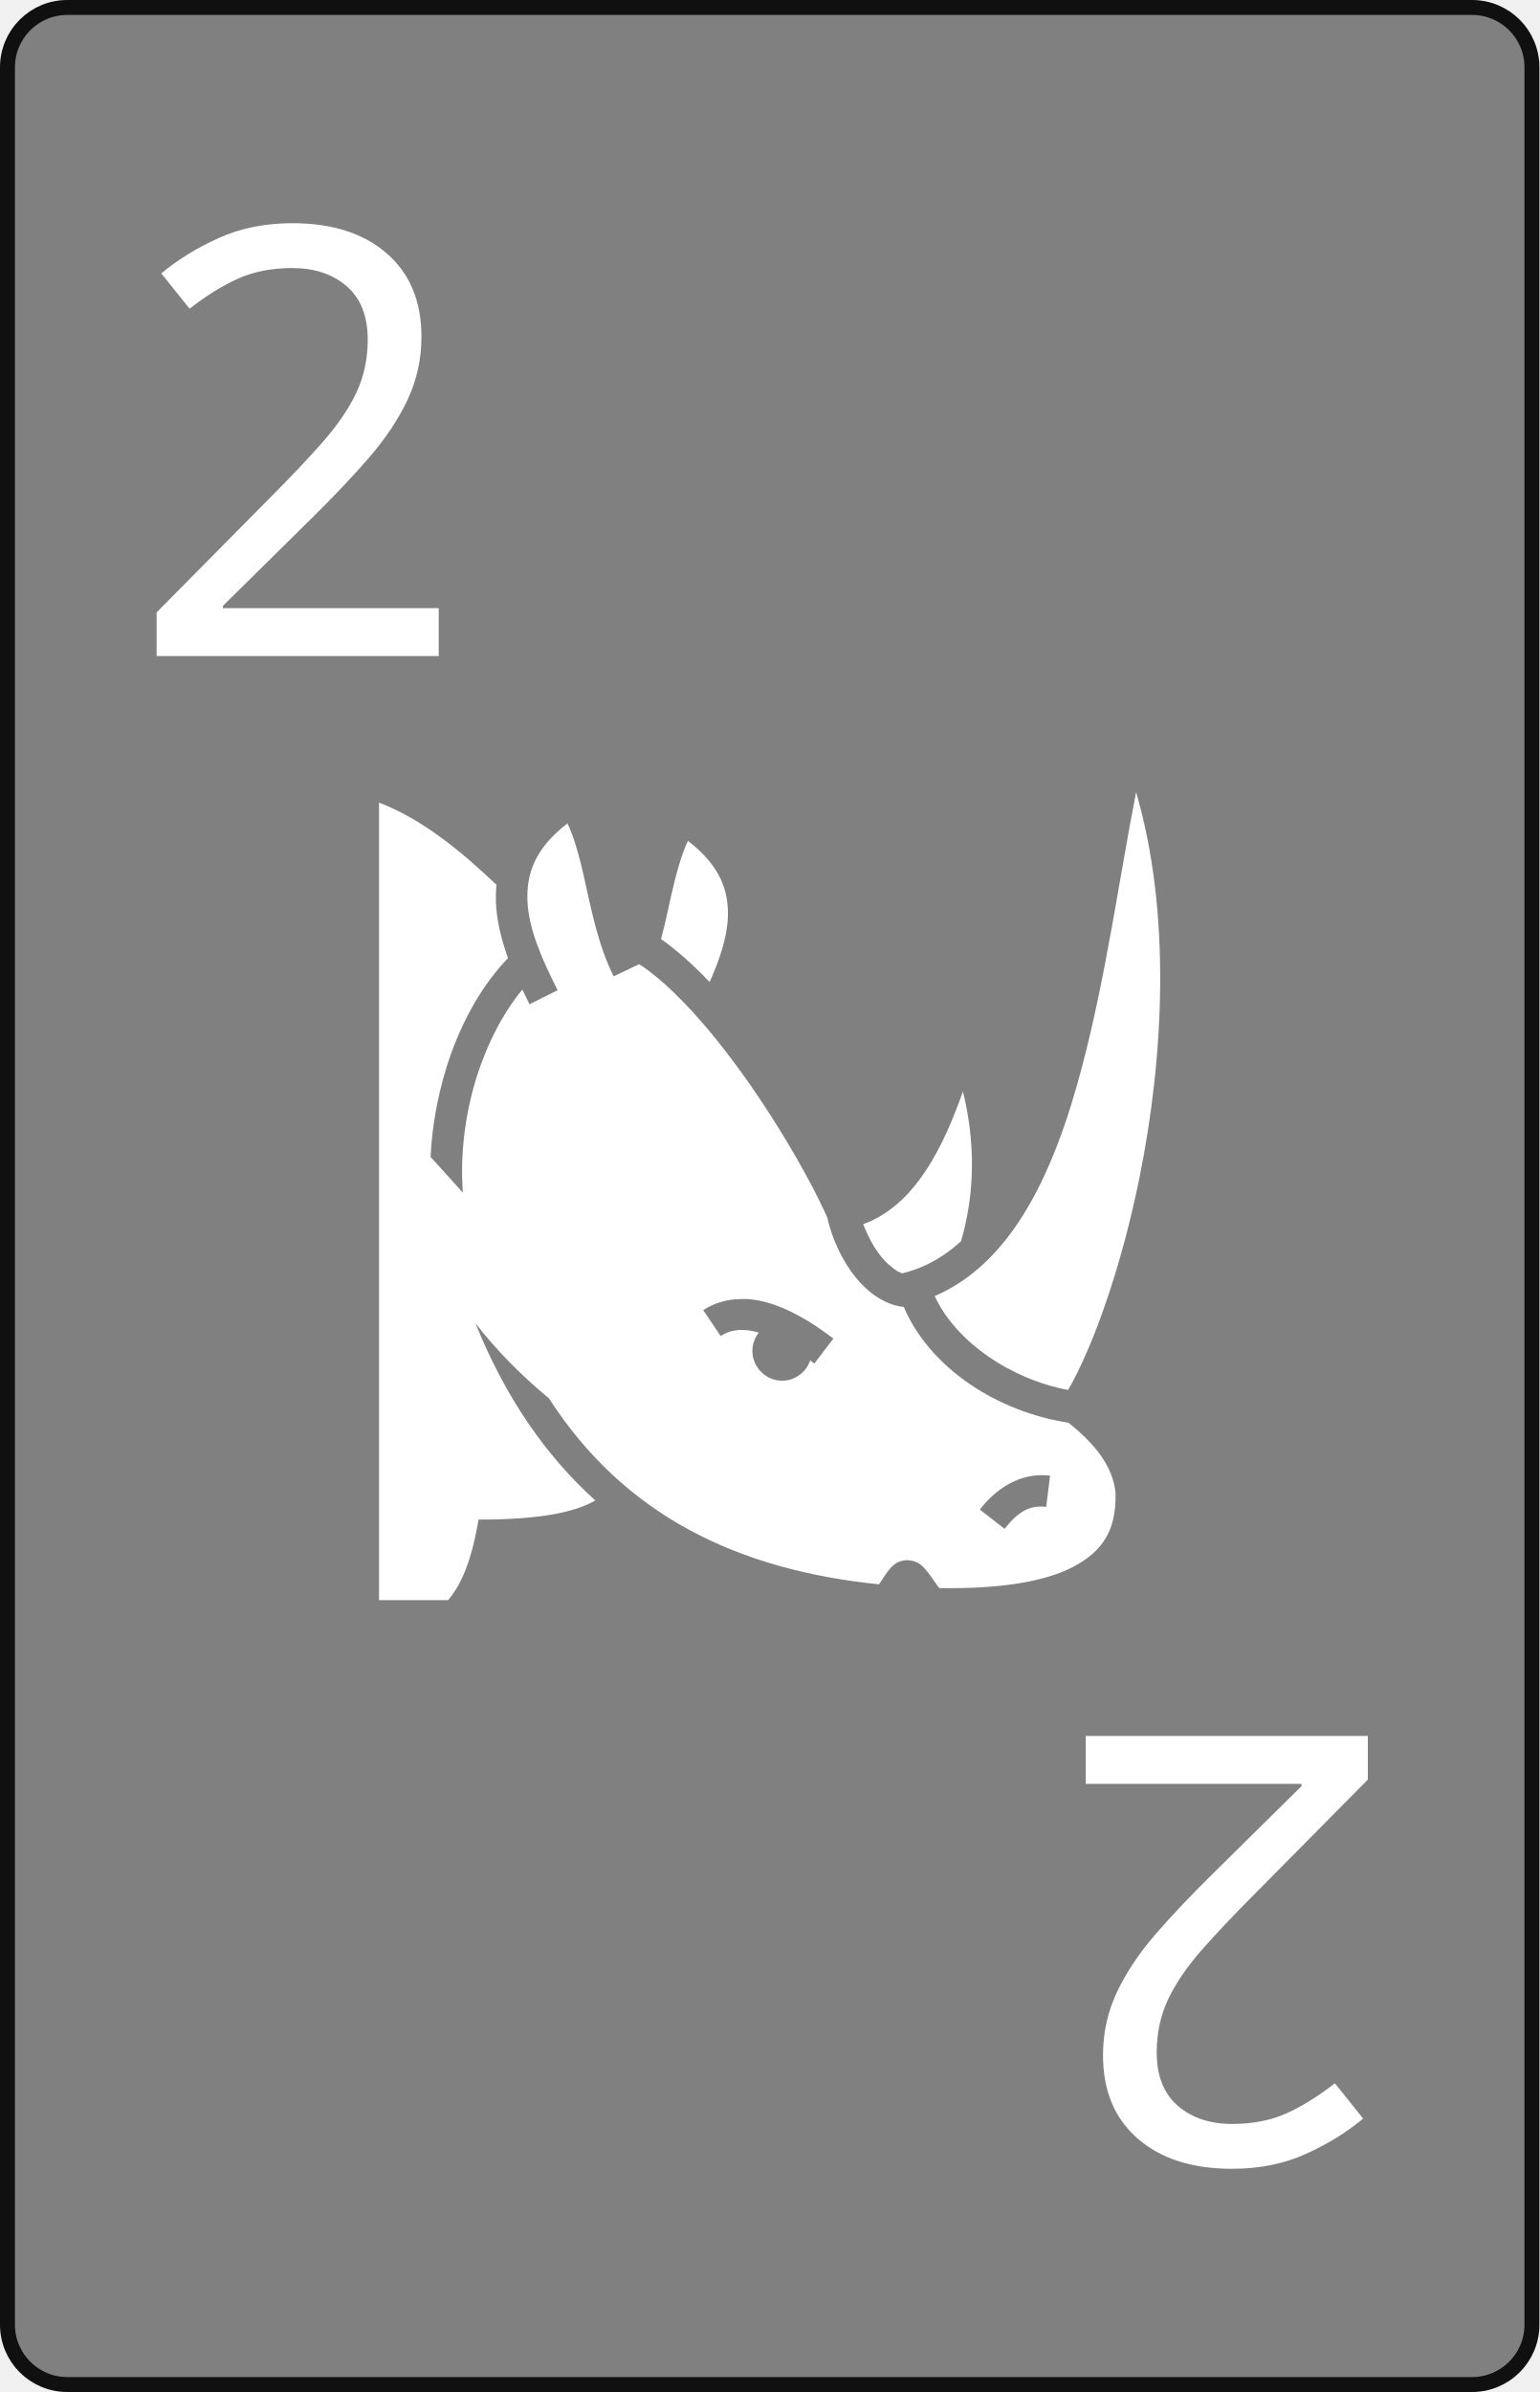
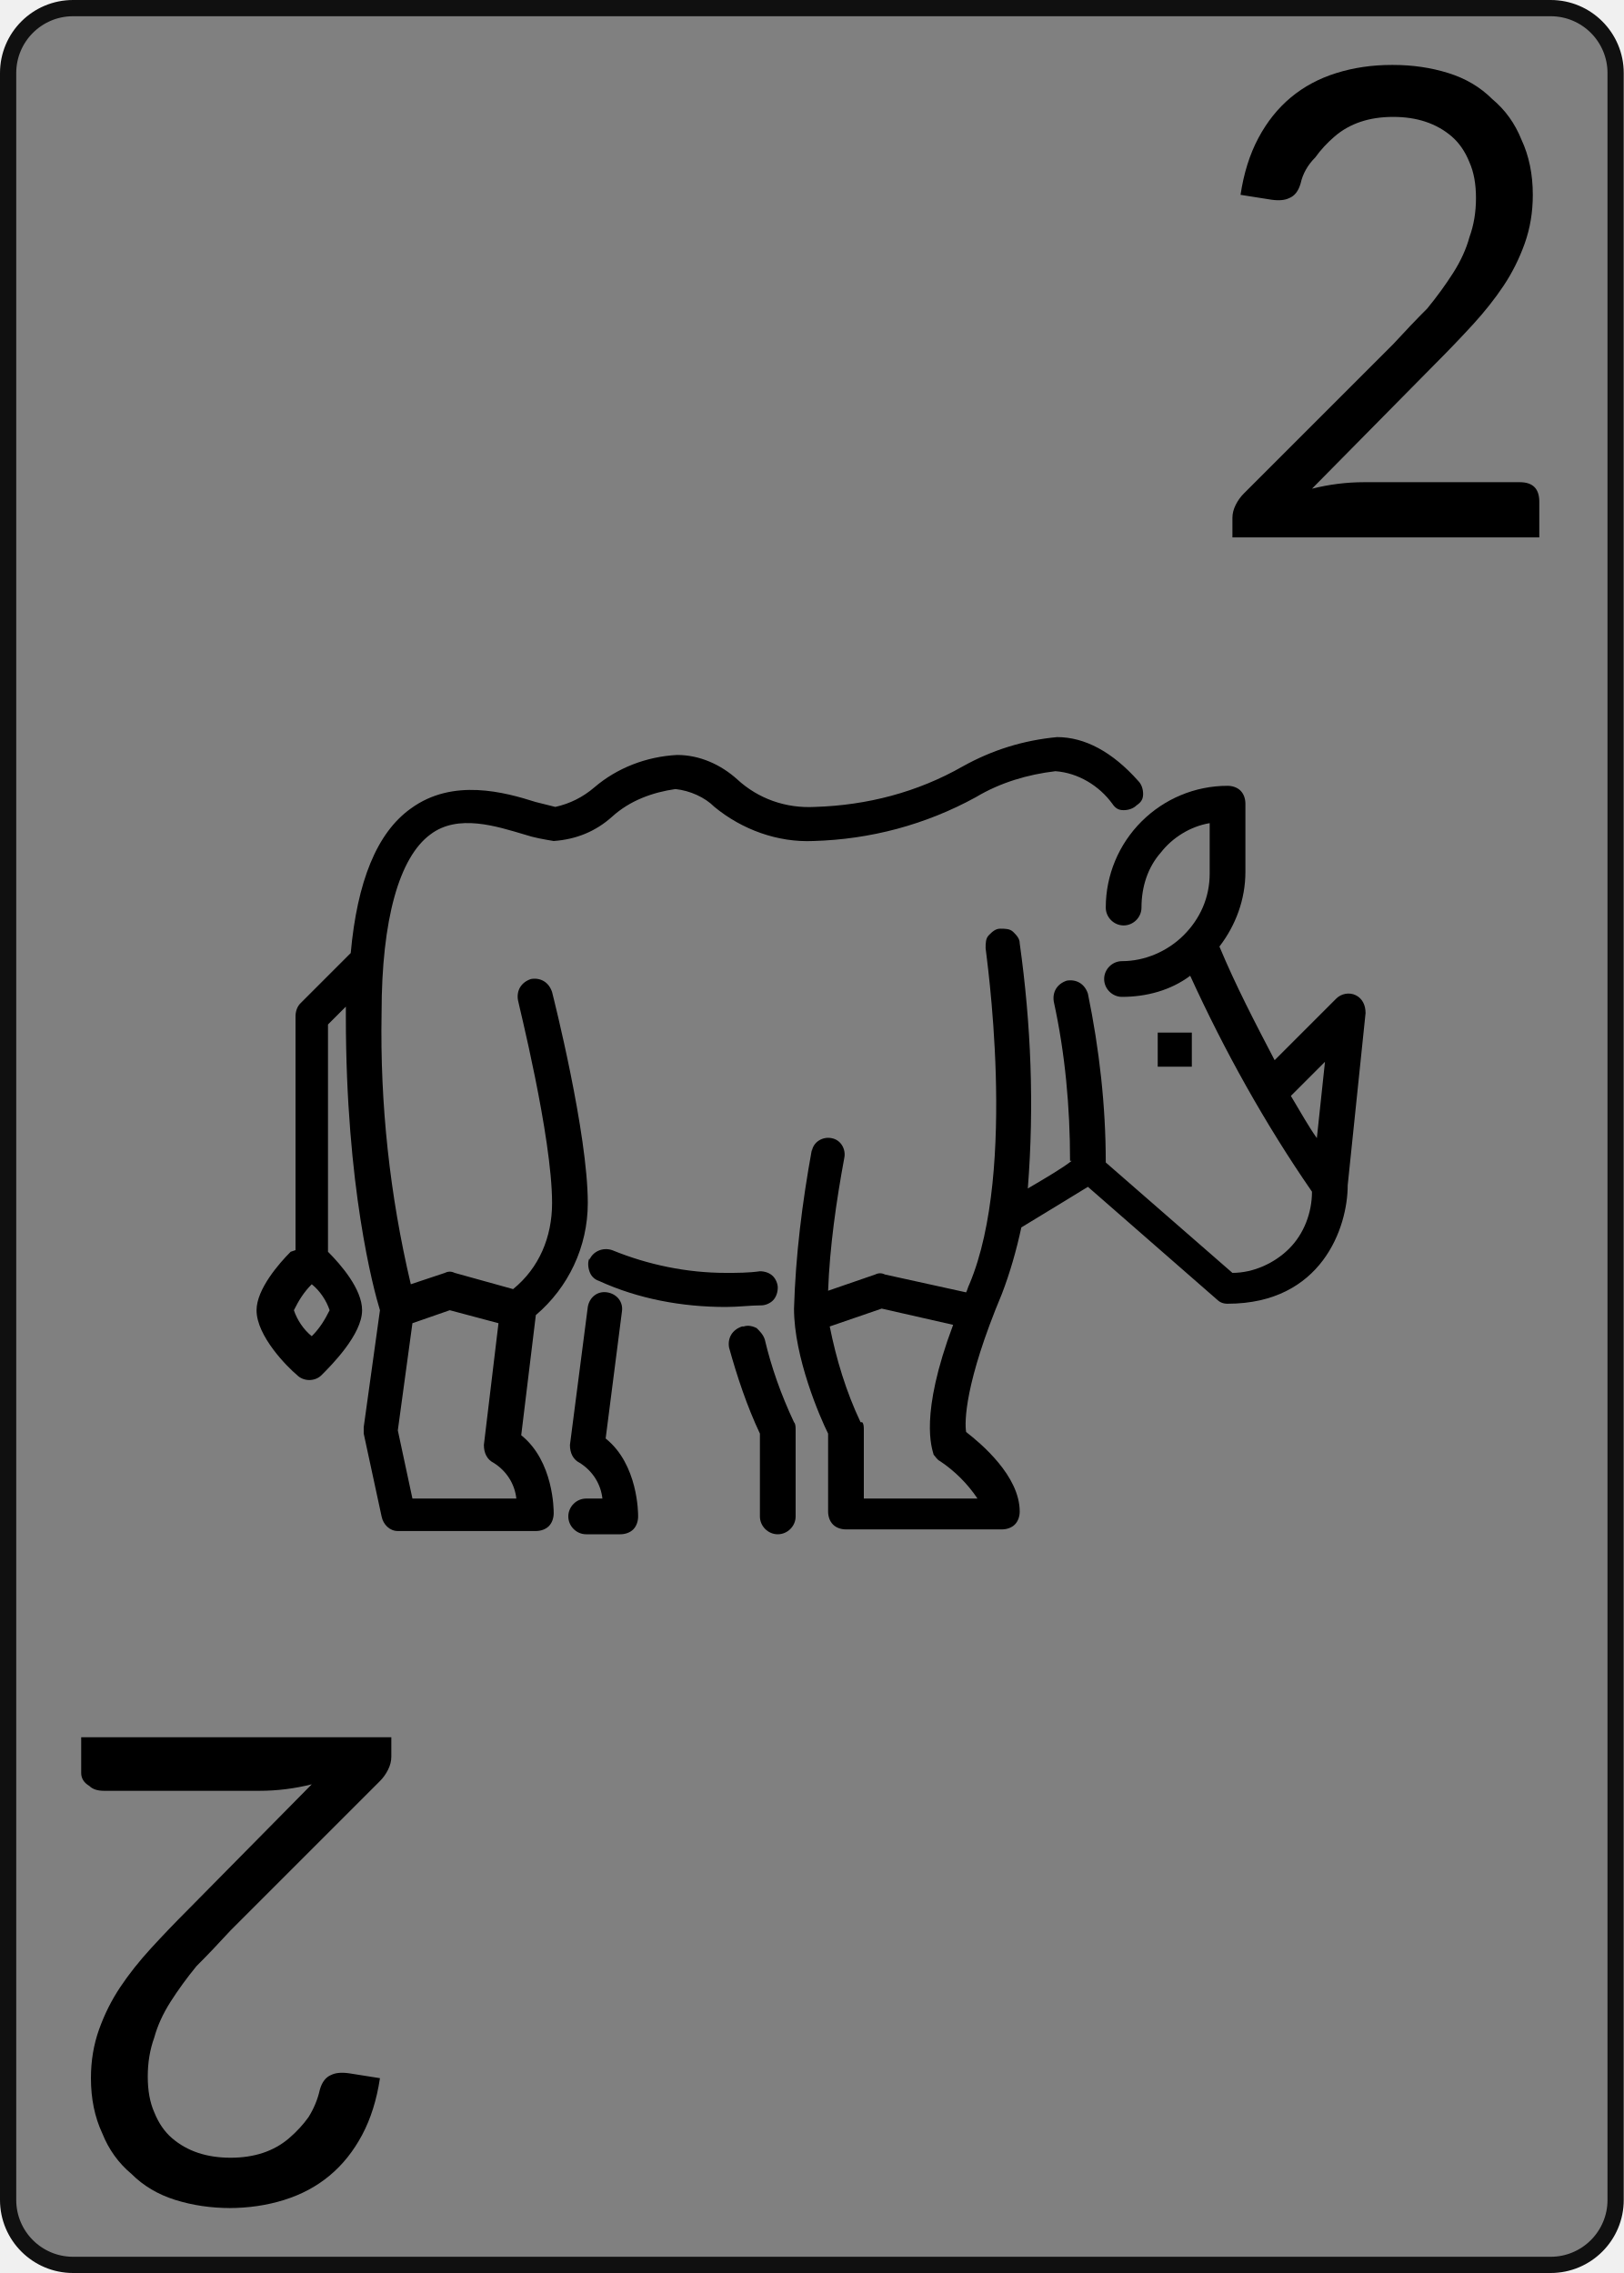
- <svg xmlns="http://www.w3.org/2000/svg" width="103px" height="160px" viewbox="0 0 103 160">
-   <rect x="0.5" y="0.5" width="102px" height="159px" rx="4px" ry="4px" style="fill:#808080;stroke-width:1px;stroke:#101010" />
-   <g transform="translate(20,30)">
-     <text text-anchor="middle" style="dominant-baseline:middle;font:40px sans-serif;fill:#ffffff">2</text>
+ <svg xmlns="http://www.w3.org/2000/svg" width="100px" height="140px" viewbox="0 0 100 140">
+   <rect x="0.5" y="0.5" width="99px" height="139px" rx="4px" ry="4px" style="fill:#808080;stroke-width:1px;stroke:#101010" />
+   <g id="rhino">
+     <path style="fill:#000000;stroke:none" d="m 36.2,92.3 h 0.9 c -0.1,-0.9 -0.6,-1.7 -1.4,-2.2 -0.4,-0.2 -0.6,-0.6 -0.6,-1.1 l 1.1,-8.5 c 0.1,-0.6 0.6,-1.0 1.2,-0.9 0.6,0.1 1.0,0.6 0.9,1.2 l -1.0,7.8 c 2.0,1.6 2.0,4.6 2.0,4.8 0,0.3 -0.1,0.6 -0.3,0.8 -0.2,0.2 -0.5,0.3 -0.8,0.3 h -2.1 c -0.6,0 -1.1,-0.5 -1.1,-1.1 0,-0.6 0.5,-1.1 1.1,-1.1 z" />
+     <path style="fill:#000000;stroke:none" d="m 45.8,81.7 c 0.3,-0.1 0.6,0 0.8,0.1 0.2,0.2 0.4,0.4 0.5,0.7 0.4,1.7 1.0,3.4 1.8,5.1 0.1,0.1 0.1,0.3 0.1,0.5 v 5.3 c 0,0.6 -0.5,1.1 -1.1,1.1 -0.6,0 -1.1,-0.5 -1.1,-1.1 v -5.1 c -0.8,-1.7 -1.4,-3.5 -1.9,-5.3 -0.1,-0.6 0.2,-1.1 0.8,-1.3 z" />
+     <path style="fill:#000000;stroke:none" d="m 36.3,77.6 c 0.2,-0.5 0.8,-0.8 1.4,-0.6 2.2,0.9 4.6,1.4 7.0,1.4 0.7,0 1.4,0 2.1,-0.1 0.3,0 0.6,0.1 0.8,0.3 0.2,0.2 0.3,0.5 0.3,0.7 0,0.3 -0.1,0.6 -0.3,0.8 -0.2,0.2 -0.5,0.3 -0.7,0.3 -0.7,0 -1.4,0.1 -2.2,0.1 -2.7,0 -5.4,-0.5 -7.8,-1.6 -0.3,-0.1 -0.5,-0.3 -0.6,-0.6 -0.1,-0.3 -0.1,-0.6 0,-0.8 z" />
+     <path style="fill:#000000;stroke:none" d="m 50.0,70.9 c 0.1,-0.6 0.7,-0.9 1.2,-0.8 0.6,0.1 0.9,0.7 0.8,1.2 -0.5,2.7 -0.9,5.5 -1.0,8.2 L 53.9,78.5 c 0.2,-0.1 0.4,-0.1 0.6,0 l 5.0,1.1 c 0.1,-0.2 0.1,-0.3 0.2,-0.5 3.0,-7.1 1.0,-20.5 1.0,-20.7 v 0 c 0,-0.3 0,-0.6 0.2,-0.8 0.2,-0.2 0.4,-0.4 0.7,-0.4 0.3,0 0.6,0 0.8,0.2 0.2,0.2 0.4,0.4 0.4,0.7 0.7,5.0 0.9,10.0 0.5,15.1 1.2,-0.7 2.2,-1.3 2.7,-1.7 H 65.9 c 0,-3.3 -0.3,-6.6 -1.0,-9.8 -0.1,-0.6 0.2,-1.1 0.8,-1.3 0.6,-0.1 1.1,0.2 1.3,0.8 0.7,3.4 1.1,6.9 1.1,10.4 l 7.8,6.8 c 1.3,0 2.6,-0.6 3.5,-1.5 0.9,-0.9 1.4,-2.2 1.4,-3.5 -2.9,-4.2 -5.4,-8.7 -7.5,-13.3 -1.2,0.9 -2.7,1.3 -4.2,1.3 -0.6,0 -1.1,-0.5 -1.1,-1.1 0,-0.6 0.5,-1.1 1.1,-1.1 1.4,0 2.8,-0.6 3.8,-1.6 1.0,-1.0 1.6,-2.3 1.6,-3.8 v -3.1 c -1.2,0.2 -2.3,0.9 -3.0,1.8 -0.8,0.9 -1.2,2.1 -1.2,3.4 0,0.6 -0.5,1.1 -1.1,1.1 -0.6,0 -1.1,-0.5 -1.1,-1.1 0,-2.0 0.8,-3.9 2.2,-5.3 1.4,-1.4 3.3,-2.2 5.3,-2.2 0.3,0 0.6,0.1 0.8,0.3 0.2,0.2 0.3,0.5 0.3,0.8 v 4.2 c 0,1.7 -0.6,3.3 -1.6,4.6 1.0,2.4 2.2,4.7 3.4,7.0 l 3.8,-3.8 c 0.3,-0.3 0.8,-0.4 1.2,-0.2 0.4,0.2 0.6,0.6 0.6,1.1 l -1.1,10.6 c 0,2.6 -1.6,7.3 -7.4,7.3 -0.3,0 -0.5,-0.1 -0.7,-0.3 l -7.9,-6.9 c -0.8,0.5 -2.3,1.4 -4.1,2.5 -0.3,1.4 -0.7,2.8 -1.2,4.1 -2.3,5.5 -2.3,7.9 -2.2,8.5 0.9,0.7 3.3,2.7 3.3,4.9 v 0 c 0,0.3 -0.1,0.6 -0.3,0.8 -0.2,0.2 -0.5,0.3 -0.8,0.3 h -9.6 c -0.3,0 -0.6,-0.1 -0.8,-0.3 -0.2,-0.2 -0.3,-0.5 -0.3,-0.8 V 88.3 c -0.5,-1.0 -2.1,-4.7 -2.1,-7.7 0.1,-3.3 0.5,-6.5 1.1,-9.8 z m 29.5,-3.4 c 0.6,1.0 1.1,1.9 1.6,2.6 l 0.5,-4.7 z M 53.1,87.6 c 0.1,0.1 0.1,0.3 0.1,0.5 v 4.2 H 60.2 C 59.6,91.4 58.8,90.6 57.9,90.0 57.7,89.9 57.6,89.7 57.5,89.6 57.4,89.2 56.6,87.2 58.7,81.6 l -4.4,-1.0 -3.2,1.1 c 0.4,2.0 1.0,4.0 1.9,5.9 z" />
+     <path style="fill:#000000;stroke:none" d="M 18.2,77.0 V 62.6 c 0,-0.3 0.1,-0.6 0.3,-0.8 l 3.1,-3.1 c 0.4,-4.4 1.6,-7.4 3.7,-8.9 2.6,-1.9 5.8,-1.0 7.7,-0.4 v 0 c 0.4,0.1 0.8,0.2 1.2,0.3 0.9,-0.2 1.7,-0.6 2.4,-1.2 1.4,-1.2 3.2,-1.9 5.1,-2.0 1.4,0 2.7,0.6 3.7,1.5 1.3,1.2 3.0,1.8 4.8,1.7 3.2,-0.1 6.3,-0.9 9.1,-2.5 1.8,-1.0 3.7,-1.6 5.8,-1.8 1.7,0 3.4,0.9 5.0,2.7 0.2,0.2 0.3,0.5 0.3,0.8 0,0.3 -0.1,0.5 -0.4,0.7 -0.2,0.2 -0.5,0.3 -0.8,0.3 -0.3,0 -0.5,-0.1 -0.7,-0.4 -0.8,-1.1 -2.1,-1.9 -3.5,-2.0 -1.7,0.2 -3.4,0.7 -4.9,1.6 -3.1,1.7 -6.5,2.6 -10.0,2.7 -2.2,0.1 -4.4,-0.7 -6.1,-2.1 -0.6,-0.6 -1.5,-1.0 -2.4,-1.1 -1.4,0.2 -2.8,0.7 -3.9,1.7 -1.0,0.9 -2.2,1.4 -3.6,1.5 -0.6,-0.1 -1.2,-0.2 -1.8,-0.4 -1.7,-0.5 -4.1,-1.3 -5.8,0 -1.9,1.4 -3.0,5.2 -3.0,11.0 -0.1,5.6 0.5,11.2 1.8,16.7 l 2.1,-0.7 v 0 c 0.2,-0.1 0.4,-0.1 0.6,0 l 3.6,1.0 v 0 c 1.6,-1.3 2.4,-3.2 2.4,-5.3 0,-4.1 -2.1,-12.4 -2.1,-12.5 -0.1,-0.6 0.2,-1.1 0.8,-1.3 0.6,-0.1 1.1,0.2 1.3,0.8 0.1,0.4 2.2,8.7 2.2,13.0 0,2.7 -1.2,5.2 -3.2,6.9 l -0.9,7.4 c 2.0,1.6 2.0,4.6 2.0,4.8 0,0.3 -0.1,0.6 -0.3,0.8 -0.2,0.2 -0.5,0.3 -0.8,0.3 h -8.5 c -0.5,0 -0.9,-0.4 -1.0,-0.9 L 22.4,88.3 c 0,-0.1 0,-0.2 0,-0.4 l 1.0,-7.2 c -0.4,-1.3 -2.1,-7.6 -2.1,-18.1 0,-0.2 0,-0.4 0,-0.6 l -1.1,1.1 v 14.0 c 0.8,0.8 2.1,2.3 2.1,3.6 0,1.5 -1.9,3.4 -2.5,4.0 -0.4,0.4 -1.1,0.4 -1.5,0 -0.6,-0.5 -2.5,-2.4 -2.5,-4.0 0,-1.3 1.4,-2.9 2.1,-3.6 z m 7.2,15.3 h 6.4 c -0.1,-0.9 -0.6,-1.7 -1.4,-2.2 -0.4,-0.2 -0.6,-0.6 -0.6,-1.1 l 0.9,-7.5 -3.0,-0.8 -2.3,0.8 -0.9,6.6 z M 19.2,82.3 c 0.5,-0.5 0.8,-1.0 1.1,-1.6 -0.2,-0.6 -0.6,-1.2 -1.1,-1.6 -0.5,0.5 -0.8,1.0 -1.1,1.6 0.2,0.6 0.6,1.2 1.1,1.6 z" />
+     <path style="fill:#000000;stroke:none" d="m 73.4,63.6 h -2.1 v 2.1 h 2.1 z" />
  </g>
-   <g transform="translate(82,130) rotate(180)">
-     <text text-anchor="middle" style="dominant-baseline:middle;font:40px sans-serif;fill:#ffffff">2</text>
-   </g>
-   <path style="fill:#ffffff;stroke:none" d="m 76.02,52.965 c -1.1,5.59 -2.02,12.33 -3.62,18.38 -0.97,3.7 -2.2,7.14 -3.95,9.94 -1.51,2.41 -3.44,4.35 -5.91,5.41 1.4,3.03 5.05,5.55 8.93,6.28 0.41,-0.72 0.85,-1.6 1.29,-2.63 1.27,-2.94 2.56,-7.02 3.49,-11.62 1.62,-8.02 2.13,-17.65 -0.24,-25.76 z m -50.66,0.72 v 53.35 h 4.62 c 0.89,-1.05 1.57,-2.63 2.04,-5.39 4.26,0 6.49,-0.52 7.81,-1.28 -3.3,-2.98 -6.02,-6.89 -8.02,-11.86 1.36,1.76 3.01,3.45 4.92,5.03 5.04,7.82 12.59,11.47 22.08,12.44 0.06,-0.08 0.11,-0.15 0.2,-0.29 0.13,-0.21 0.28,-0.45 0.5,-0.71 0.21,-0.25 0.58,-0.65 1.27,-0.61 0.66,0.04 0.96,0.4 1.18,0.66 0.22,0.25 0.39,0.51 0.55,0.74 0.14,0.2 0.25,0.36 0.34,0.46 3.89,0.07 6.98,-0.39 8.94,-1.41 1.98,-1.04 2.91,-2.45 2.85,-4.95 -0.17,-1.74 -1.32,-3.24 -3.15,-4.7 -4.76,-0.73 -9.26,-3.64 -11.02,-7.74 -1.29,-0.15 -2.39,-0.97 -3.21,-1.97 -0.94,-1.16 -1.59,-2.62 -1.91,-4.02 -1.24,-2.78 -3.86,-7.32 -6.82,-11.14 -1.48,-1.92 -3.06,-3.66 -4.56,-4.91 -0.41,-0.34 -0.81,-0.64 -1.2,-0.89 l -1.71,0.81 c -1.04,-2.06 -1.5,-4.48 -1.97,-6.57 -0.33,-1.51 -0.72,-2.83 -1.12,-3.66 -2.2,1.69 -2.74,3.38 -2.68,5.16 0.07,1.98 1.08,4.13 2.02,6 l -1.88,0.94 c -0.15,-0.31 -0.32,-0.64 -0.48,-0.98 -1.29,1.55 -2.37,3.64 -3.09,5.95 -0.75,2.43 -1.08,5.1 -0.89,7.63 l -2.16,-2.39 c 0.09,-1.99 0.46,-3.98 1.02,-5.85 0.85,-2.78 2.19,-5.3 3.92,-7.19 0.08,-0.08 0.16,-0.17 0.24,-0.26 -0.42,-1.18 -0.76,-2.44 -0.81,-3.77 -0.01,-0.38 0,-0.75 0.04,-1.13 -2.47,-2.34 -5.01,-4.41 -7.86,-5.5 z m 20.67,2.56 c -0.4,0.83 -0.78,2.14 -1.12,3.65 -0.2,0.93 -0.42,1.92 -0.68,2.92 0.38,0.26 0.76,0.56 1.13,0.87 0.71,0.59 1.42,1.27 2.12,2 0.63,-1.41 1.16,-2.89 1.22,-4.31 0.07,-1.74 -0.47,-3.44 -2.67,-5.13 z m 18.41,16.74 c -0.64,1.77 -1.39,3.66 -2.53,5.37 -0.89,1.34 -2.02,2.53 -3.51,3.26 -0.2,0.1 -0.42,0.19 -0.64,0.26 0.29,0.79 0.71,1.58 1.2,2.18 0.14,0.18 0.29,0.34 0.44,0.48 l 0.51,0.41 c 0.15,0.1 0.31,0.17 0.46,0.23 l 0.37,-0.1 c 1.34,-0.39 2.51,-1.09 3.56,-2.05 0.12,-0.41 0.24,-0.85 0.33,-1.31 0.52,-2.42 0.62,-5.4 -0.21,-8.74 z m -14.68,13.9 c 0.71,0.01 1.42,0.17 2.08,0.4 1.5,0.53 2.85,1.44 3.92,2.25 l -1.27,1.67 c -0.09,-0.07 -0.18,-0.14 -0.28,-0.21 -0.26,0.78 -1.01,1.36 -1.88,1.36 -1.08,0 -1.99,-0.9 -1.99,-1.99 0,-0.46 0.16,-0.88 0.43,-1.23 -0.97,-0.28 -1.80,-0.25 -2.55,0.23 l -1.17,-1.73 c 0.75,-0.49 1.58,-0.71 2.4,-0.74 0.1,0 0.20,0 0.30,0 z m 19.98,11.79 c 0.17,0 0.34,0.01 0.52,0.03 l -0.26,2.09 c -1.07,-0.13 -1.87,0.29 -2.78,1.47 l -1.66,-1.29 c 1.03,-1.33 2.42,-2.25 4.02,-2.3 0.05,0 0.11,0 0.17,0 z" />
+   <path id="number-top-right" style="fill:#000000;stroke:none" d="m 85.8,4.0 q 1.8,0 3.4,0.5 1.6,0.5 2.7,1.6 1.2,1.0 1.8,2.5 Q 94.4,10.1 94.4,12.0 q 0,1.6 -0.5,3.0 -0.5,1.4 -1.3,2.6 -0.8,1.2 -1.9,2.4 -1.1,1.2 -2.3,2.4 l -7.6,7.7 q 0.8,-0.2 1.6,-0.3 0.8,-0.1 1.6,-0.1 h 9.6 q 0.6,0 0.9,0.3 0.3,0.3 0.3,0.9 v 2.2 H 75.9 v -1.2 q 0,-0.4 0.2,-0.8 0.2,-0.4 0.5,-0.7 l 9.2,-9.2 q 1.1,-1.2 2.1,-2.2 0.9,-1.1 1.6,-2.2 0.7,-1.1 1.0,-2.2 0.4,-1.1 0.4,-2.4 0,-1.3 -0.4,-2.2 -0.4,-1.0 -1.1,-1.6 -0.7,-0.6 -1.6,-0.9 -0.9,-0.3 -2.0,-0.3 -1.1,0 -2.0,0.3 -0.9,0.3 -1.6,0.9 -0.7,0.6 -1.2,1.3 Q 80.3,10.4 80.1,11.3 q -0.2,0.7 -0.7,0.9 -0.4,0.2 -1.1,0.1 l -1.9,-0.3 q 0.3,-2.0 1.1,-3.5 0.8,-1.5 2.0,-2.5 1.2,-1.0 2.8,-1.5 1.6,-0.5 3.4,-0.5 z" />
+   <path id="number-bottom-left" style="fill:#000000;stroke:none" d="m 14.2,136.0 q -1.8,0 -3.4,-0.5 -1.6,-0.5 -2.7,-1.6 -1.2,-1.0 -1.8,-2.5 -0.7,-1.5 -0.7,-3.4 0,-1.6 0.5,-3.0 0.5,-1.4 1.3,-2.6 0.8,-1.2 1.9,-2.4 1.1,-1.2 2.3,-2.4 l 7.6,-7.7 q -0.8,0.2 -1.6,0.3 -0.8,0.1 -1.6,0.1 h -9.6 q -0.6,0 -0.9,-0.3 Q 5.0,109.7 5.0,109.2 v -2.2 h 19.1 v 1.2 q 0,0.4 -0.2,0.8 -0.2,0.4 -0.5,0.7 l -9.2,9.2 q -1.1,1.2 -2.1,2.2 -0.9,1.1 -1.6,2.2 -0.7,1.1 -1.0,2.2 -0.4,1.1 -0.4,2.4 0,1.3 0.4,2.2 0.4,1.0 1.1,1.6 0.7,0.6 1.6,0.9 0.9,0.3 2.0,0.3 1.1,0 2.0,-0.3 0.9,-0.3 1.6,-0.9 0.7,-0.6 1.2,-1.3 0.5,-0.8 0.7,-1.7 0.2,-0.7 0.7,-0.9 0.4,-0.2 1.1,-0.1 l 1.9,0.3 q -0.3,2.0 -1.1,3.5 -0.8,1.5 -2.0,2.5 -1.2,1.0 -2.8,1.5 -1.6,0.5 -3.4,0.5 z" />
</svg>
